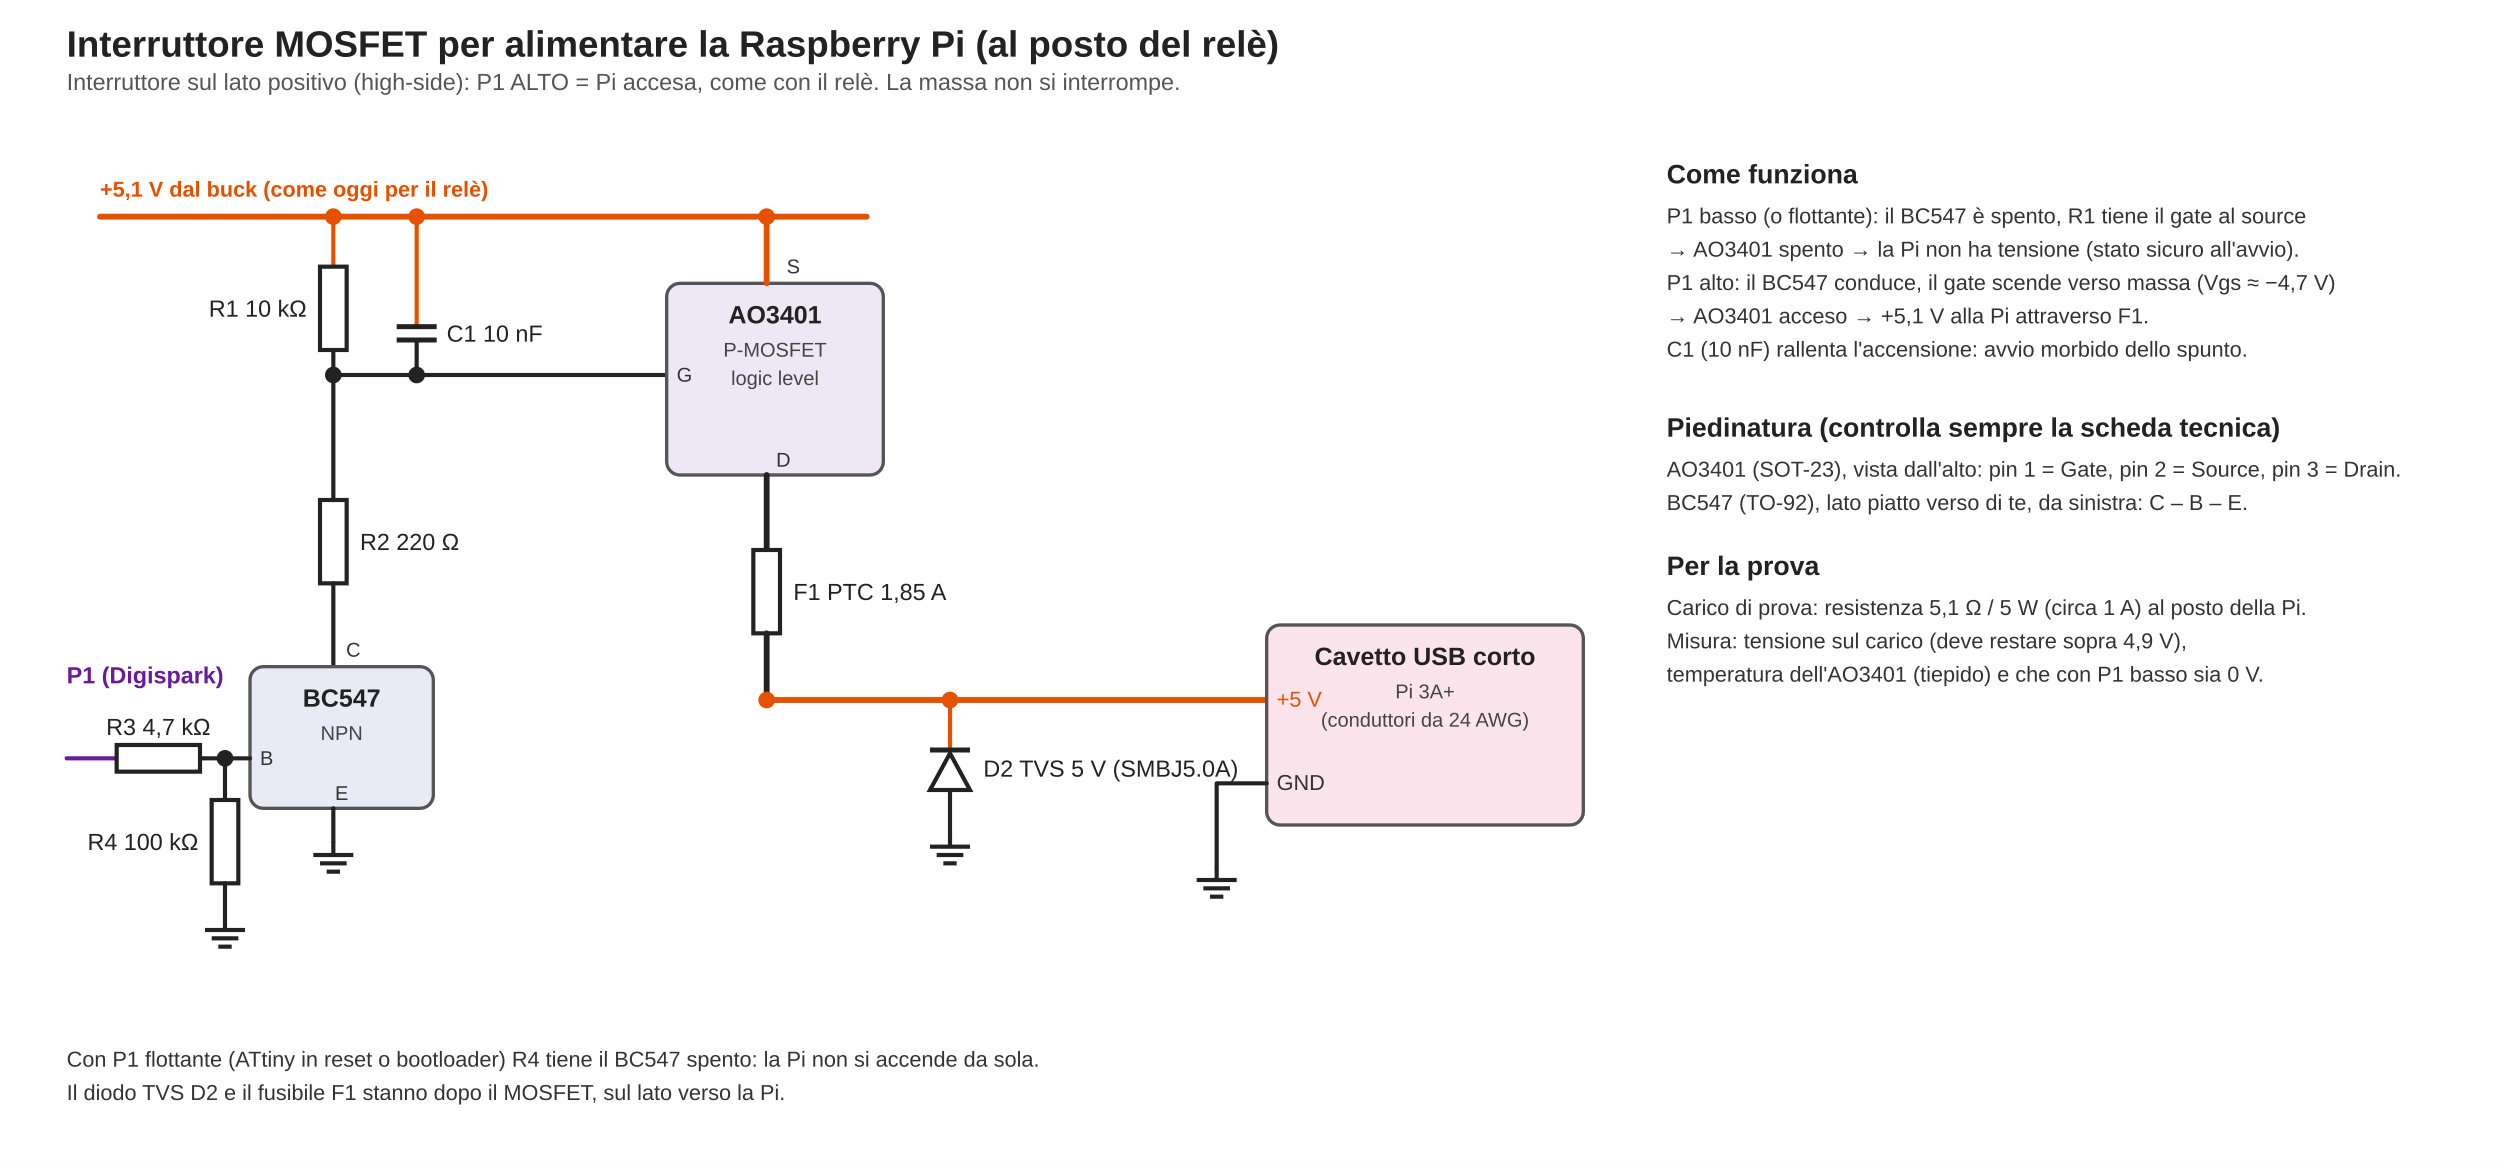
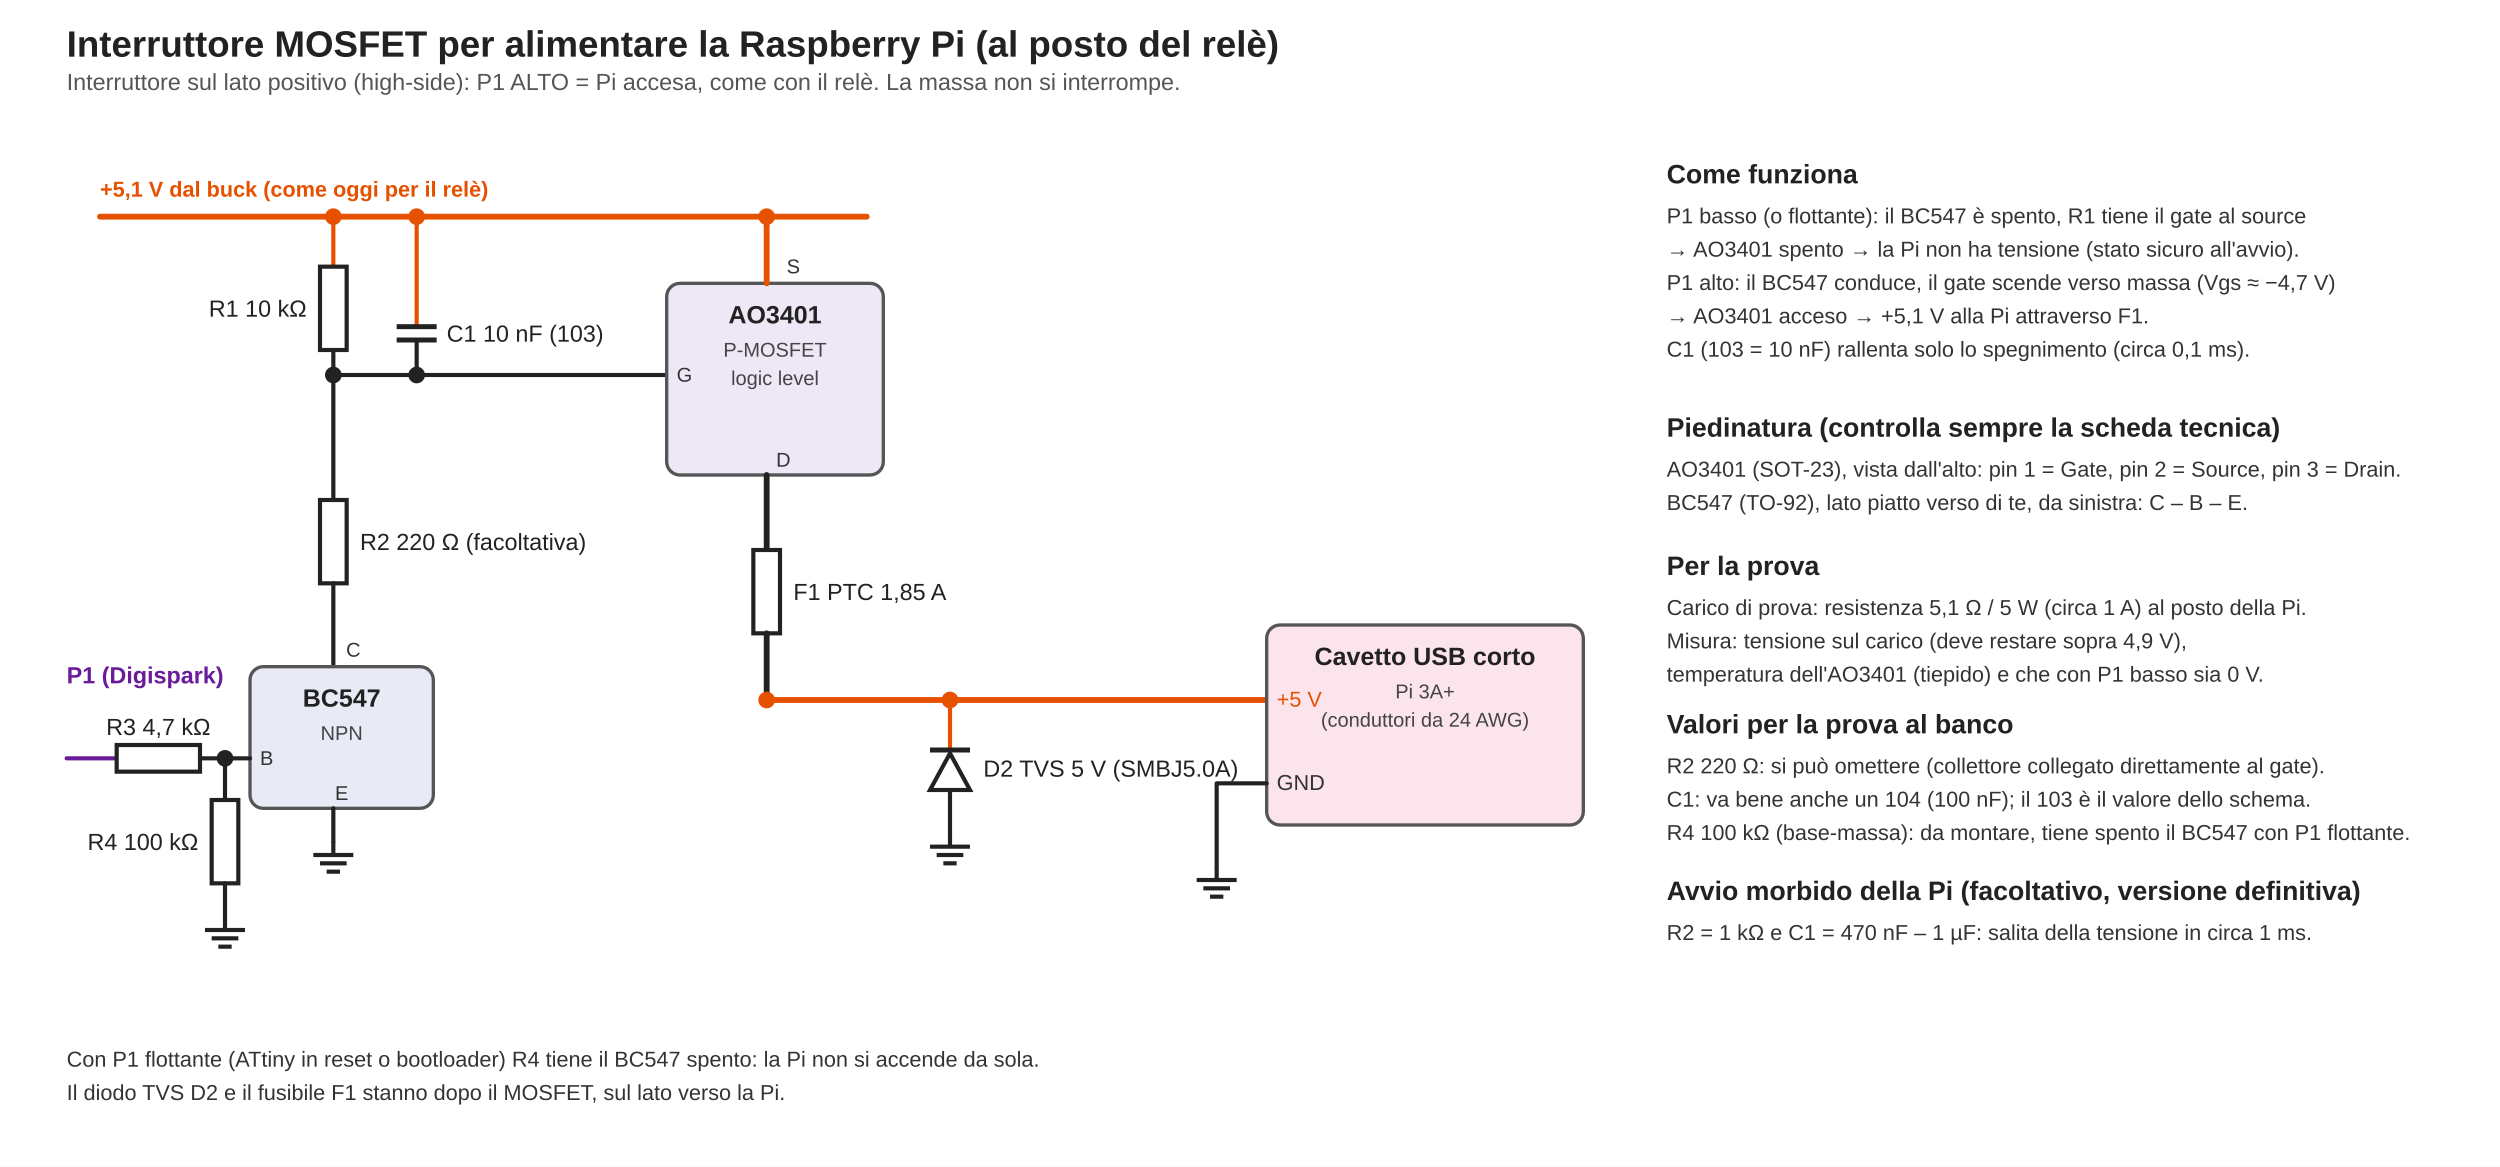
<svg xmlns="http://www.w3.org/2000/svg" viewBox="0 0 1500 700" width="1500" height="700" font-family="Segoe UI, Arial, sans-serif">
  <rect width="1500" height="700" fill="#fff" />
  <text x="40" y="34" font-size="22" fill="#222" text-anchor="start" font-weight="bold">Interruttore MOSFET per alimentare la Raspberry Pi (al posto del relè)</text>
  <text x="40" y="54" font-size="14" fill="#555" text-anchor="start" font-weight="normal">Interruttore sul lato positivo (high-side): P1 ALTO = Pi accesa, come con il relè. La massa non si interrompe.</text>
  <polyline points="60,130 520,130" fill="none" stroke="#e65100" stroke-width="3.5" stroke-linejoin="round" stroke-linecap="round" />
  <text x="60" y="118" font-size="13" fill="#e65100" text-anchor="start" font-weight="bold">+5,1 V dal buck (come oggi per il relè)</text>
  <circle cx="200" cy="130" r="5" fill="#e65100" />
  <circle cx="250" cy="130" r="5" fill="#e65100" />
  <polyline points="200,130 200,160" fill="none" stroke="#e65100" stroke-width="2.5" stroke-linejoin="round" stroke-linecap="round" />
  <rect x="192" y="160" width="16" height="50" fill="#fff" stroke="#222" stroke-width="2.5" />
  <text x="184" y="190" font-size="14" fill="#222" text-anchor="end" font-weight="normal">R1 10 kΩ</text>
  <polyline points="200,210 200,225" fill="none" stroke="#222" stroke-width="2.5" stroke-linejoin="round" stroke-linecap="round" />
  <polyline points="250,130 250,196" fill="none" stroke="#e65100" stroke-width="2.5" stroke-linejoin="round" stroke-linecap="round" />
  <g stroke="#222" stroke-width="3">
    <line x1="238" y1="196" x2="262" y2="196" />
    <line x1="238" y1="204" x2="262" y2="204" />
  </g>
-   <text x="268" y="205" font-size="14" fill="#222" text-anchor="start" font-weight="normal">C1 10 nF</text>
+   <text x="268" y="205" font-size="14" fill="#222" text-anchor="start" font-weight="normal">C1 10 nF (103)</text>
  <polyline points="250,204 250,225" fill="none" stroke="#222" stroke-width="2.5" stroke-linejoin="round" stroke-linecap="round" />
  <polyline points="200,225 400,225" fill="none" stroke="#222" stroke-width="2.5" stroke-linejoin="round" stroke-linecap="round" />
  <circle cx="200" cy="225" r="5" fill="#222" />
  <circle cx="250" cy="225" r="5" fill="#222" />
  <rect x="400" y="170" width="130" height="115" rx="8" fill="#ede7f6" stroke="#555" stroke-width="2" />
  <text x="465" y="194" font-size="15" fill="#222" text-anchor="middle" font-weight="bold">AO3401</text>
  <text x="465" y="214" font-size="12" fill="#444" text-anchor="middle" font-weight="normal">P-MOSFET</text>
  <text x="465" y="231" font-size="12" fill="#444" text-anchor="middle" font-weight="normal">logic level</text>
  <text x="406" y="229" font-size="12" fill="#333" text-anchor="start" font-weight="normal">G</text>
  <text x="476" y="164" font-size="12" fill="#333" text-anchor="middle" font-weight="normal">S</text>
  <text x="470" y="280" font-size="12" fill="#333" text-anchor="middle" font-weight="normal">D</text>
  <polyline points="460,130 460,170" fill="none" stroke="#e65100" stroke-width="3.5" stroke-linejoin="round" stroke-linecap="round" />
  <circle cx="460" cy="130" r="5" fill="#e65100" />
  <polyline points="200,225 200,300" fill="none" stroke="#222" stroke-width="2.5" stroke-linejoin="round" stroke-linecap="round" />
  <rect x="192" y="300" width="16" height="50" fill="#fff" stroke="#222" stroke-width="2.5" />
-   <text x="216" y="330" font-size="14" fill="#222" text-anchor="start" font-weight="normal">R2 220 Ω</text>
+   <text x="216" y="330" font-size="14" fill="#222" text-anchor="start" font-weight="normal">R2 220 Ω (facoltativa)</text>
  <polyline points="200,350 200,400" fill="none" stroke="#222" stroke-width="2.5" stroke-linejoin="round" stroke-linecap="round" />
  <rect x="150" y="400" width="110" height="85" rx="8" fill="#e8eaf6" stroke="#555" stroke-width="2" />
  <text x="205" y="424" font-size="15" fill="#222" text-anchor="middle" font-weight="bold">BC547</text>
  <text x="205" y="444" font-size="12" fill="#444" text-anchor="middle" font-weight="normal">NPN</text>
  <text x="212" y="394" font-size="12" fill="#333" text-anchor="middle" font-weight="normal">C</text>
  <text x="156" y="459" font-size="12" fill="#333" text-anchor="start" font-weight="normal">B</text>
  <text x="205" y="480" font-size="12" fill="#333" text-anchor="middle" font-weight="normal">E</text>
  <polyline points="200,485 200,505" fill="none" stroke="#222" stroke-width="2.5" stroke-linejoin="round" stroke-linecap="round" />
  <g stroke="#222" stroke-width="2.5">
    <line x1="200" y1="505" x2="200" y2="513" />
    <line x1="188" y1="513" x2="212" y2="513" />
    <line x1="192" y1="518" x2="208" y2="518" />
    <line x1="196" y1="523" x2="204" y2="523" />
  </g>
  <text x="40" y="410" font-size="14" fill="#6a1b9a" text-anchor="start" font-weight="bold">P1 (Digispark)</text>
  <polyline points="40,455 70,455" fill="none" stroke="#6a1b9a" stroke-width="2.5" stroke-linejoin="round" stroke-linecap="round" />
  <rect x="70" y="447" width="50" height="16" fill="#fff" stroke="#222" stroke-width="2.5" />
  <text x="95" y="441" font-size="14" fill="#222" text-anchor="middle" font-weight="normal">R3 4,7 kΩ</text>
  <polyline points="120,455 150,455" fill="none" stroke="#222" stroke-width="2.5" stroke-linejoin="round" stroke-linecap="round" />
  <circle cx="135" cy="455" r="5" fill="#222" />
  <polyline points="135,455 135,480" fill="none" stroke="#222" stroke-width="2.5" stroke-linejoin="round" stroke-linecap="round" />
  <rect x="127" y="480" width="16" height="50" fill="#fff" stroke="#222" stroke-width="2.5" />
  <text x="119" y="510" font-size="14" fill="#222" text-anchor="end" font-weight="normal">R4 100 kΩ</text>
  <polyline points="135,530 135,550" fill="none" stroke="#222" stroke-width="2.5" stroke-linejoin="round" stroke-linecap="round" />
  <g stroke="#222" stroke-width="2.5">
    <line x1="135" y1="550" x2="135" y2="558" />
    <line x1="123" y1="558" x2="147" y2="558" />
    <line x1="127" y1="563" x2="143" y2="563" />
    <line x1="131" y1="568" x2="139" y2="568" />
  </g>
  <polyline points="460,285 460,330" fill="none" stroke="#222" stroke-width="3.5" stroke-linejoin="round" stroke-linecap="round" />
  <rect x="452" y="330" width="16" height="50" fill="#fff" stroke="#222" stroke-width="2.5" />
  <text x="476" y="360" font-size="14" fill="#222" text-anchor="start" font-weight="normal">F1 PTC 1,85 A</text>
  <polyline points="460,380 460,420" fill="none" stroke="#222" stroke-width="3.5" stroke-linejoin="round" stroke-linecap="round" />
  <polyline points="460,420 760,420" fill="none" stroke="#e65100" stroke-width="3.5" stroke-linejoin="round" stroke-linecap="round" />
  <circle cx="460" cy="420" r="5" fill="#e65100" />
  <circle cx="570" cy="420" r="5" fill="#e65100" />
  <polyline points="570,420 570,450" fill="none" stroke="#e65100" stroke-width="2.5" stroke-linejoin="round" stroke-linecap="round" />
  <line x1="558" y1="450" x2="582" y2="450" stroke="#222" stroke-width="3" />
  <polygon points="558,474 582,474 570,452" fill="#fff" stroke="#222" stroke-width="2.5" />
  <polyline points="570,474 570,500" fill="none" stroke="#222" stroke-width="2.5" stroke-linejoin="round" stroke-linecap="round" />
  <g stroke="#222" stroke-width="2.5">
    <line x1="570" y1="500" x2="570" y2="508" />
    <line x1="558" y1="508" x2="582" y2="508" />
    <line x1="562" y1="513" x2="578" y2="513" />
    <line x1="566" y1="518" x2="574" y2="518" />
  </g>
  <text x="590" y="466" font-size="14" fill="#222" text-anchor="start" font-weight="normal">D2 TVS 5 V (SMBJ5.0A)</text>
  <rect x="760" y="375" width="190" height="120" rx="8" fill="#fce4ec" stroke="#555" stroke-width="2" />
  <text x="855" y="399" font-size="15" fill="#222" text-anchor="middle" font-weight="bold">Cavetto USB corto</text>
  <text x="855" y="419" font-size="12" fill="#444" text-anchor="middle" font-weight="normal">Pi 3A+</text>
  <text x="855" y="436" font-size="12" fill="#444" text-anchor="middle" font-weight="normal">(conduttori da 24 AWG)</text>
  <text x="766" y="424" font-size="13" fill="#e65100" text-anchor="start" font-weight="normal">+5 V</text>
  <text x="766" y="474" font-size="13" fill="#333" text-anchor="start" font-weight="normal">GND</text>
  <polyline points="760,470 730,470 730,520" fill="none" stroke="#222" stroke-width="2.5" stroke-linejoin="round" stroke-linecap="round" />
  <g stroke="#222" stroke-width="2.5">
    <line x1="730" y1="520" x2="730" y2="528" />
    <line x1="718" y1="528" x2="742" y2="528" />
    <line x1="722" y1="533" x2="738" y2="533" />
    <line x1="726" y1="538" x2="734" y2="538" />
  </g>
  <text x="1000" y="110" font-size="16" fill="#222" text-anchor="start" font-weight="bold">Come funziona</text>
  <text x="1000" y="134" font-size="13" fill="#333" text-anchor="start" font-weight="normal">P1 basso (o flottante): il BC547 è spento, R1 tiene il gate al source</text>
  <text x="1000" y="154" font-size="13" fill="#333" text-anchor="start" font-weight="normal">→ AO3401 spento → la Pi non ha tensione (stato sicuro all'avvio).</text>
  <text x="1000" y="174" font-size="13" fill="#333" text-anchor="start" font-weight="normal">P1 alto: il BC547 conduce, il gate scende verso massa (Vgs ≈ −4,7 V)</text>
  <text x="1000" y="194" font-size="13" fill="#333" text-anchor="start" font-weight="normal">→ AO3401 acceso → +5,1 V alla Pi attraverso F1.</text>
-   <text x="1000" y="214" font-size="13" fill="#333" text-anchor="start" font-weight="normal">C1 (10 nF) rallenta l'accensione: avvio morbido dello spunto.</text>
+   <text x="1000" y="214" font-size="13" fill="#333" text-anchor="start" font-weight="normal">C1 (103 = 10 nF) rallenta solo lo spegnimento (circa 0,1 ms).</text>
  <text x="1000" y="262" font-size="16" fill="#222" text-anchor="start" font-weight="bold">Piedinatura (controlla sempre la scheda tecnica)</text>
  <text x="1000" y="286" font-size="13" fill="#333" text-anchor="start" font-weight="normal">AO3401 (SOT-23), vista dall'alto: pin 1 = Gate, pin 2 = Source, pin 3 = Drain.</text>
  <text x="1000" y="306" font-size="13" fill="#333" text-anchor="start" font-weight="normal">BC547 (TO-92), lato piatto verso di te, da sinistra: C – B – E.</text>
  <text x="1000" y="345" font-size="16" fill="#222" text-anchor="start" font-weight="bold">Per la prova</text>
  <text x="1000" y="369" font-size="13" fill="#333" text-anchor="start" font-weight="normal">Carico di prova: resistenza 5,1 Ω / 5 W (circa 1 A) al posto della Pi.</text>
  <text x="1000" y="389" font-size="13" fill="#333" text-anchor="start" font-weight="normal">Misura: tensione sul carico (deve restare sopra 4,9 V),</text>
  <text x="1000" y="409" font-size="13" fill="#333" text-anchor="start" font-weight="normal">temperatura dell'AO3401 (tiepido) e che con P1 basso sia 0 V.</text>
+   <text x="1000" y="440" font-size="16" fill="#222" text-anchor="start" font-weight="bold">Valori per la prova al banco</text>
+   <text x="1000" y="464" font-size="13" fill="#333" text-anchor="start" font-weight="normal">R2 220 Ω: si può omettere (collettore collegato direttamente al gate).</text>
+   <text x="1000" y="484" font-size="13" fill="#333" text-anchor="start" font-weight="normal">C1: va bene anche un 104 (100 nF); il 103 è il valore dello schema.</text>
+   <text x="1000" y="504" font-size="13" fill="#333" text-anchor="start" font-weight="normal">R4 100 kΩ (base-massa): da montare, tiene spento il BC547 con P1 flottante.</text>
+   <text x="1000" y="540" font-size="16" fill="#222" text-anchor="start" font-weight="bold">Avvio morbido della Pi (facoltativo, versione definitiva)</text>
+   <text x="1000" y="564" font-size="13" fill="#333" text-anchor="start" font-weight="normal">R2 = 1 kΩ e C1 = 470 nF – 1 µF: salita della tensione in circa 1 ms.</text>
  <text x="40" y="640" font-size="13" fill="#333" text-anchor="start" font-weight="normal">Con P1 flottante (ATtiny in reset o bootloader) R4 tiene il BC547 spento: la Pi non si accende da sola.</text>
  <text x="40" y="660" font-size="13" fill="#333" text-anchor="start" font-weight="normal">Il diodo TVS D2 e il fusibile F1 stanno dopo il MOSFET, sul lato verso la Pi.</text>
</svg>
